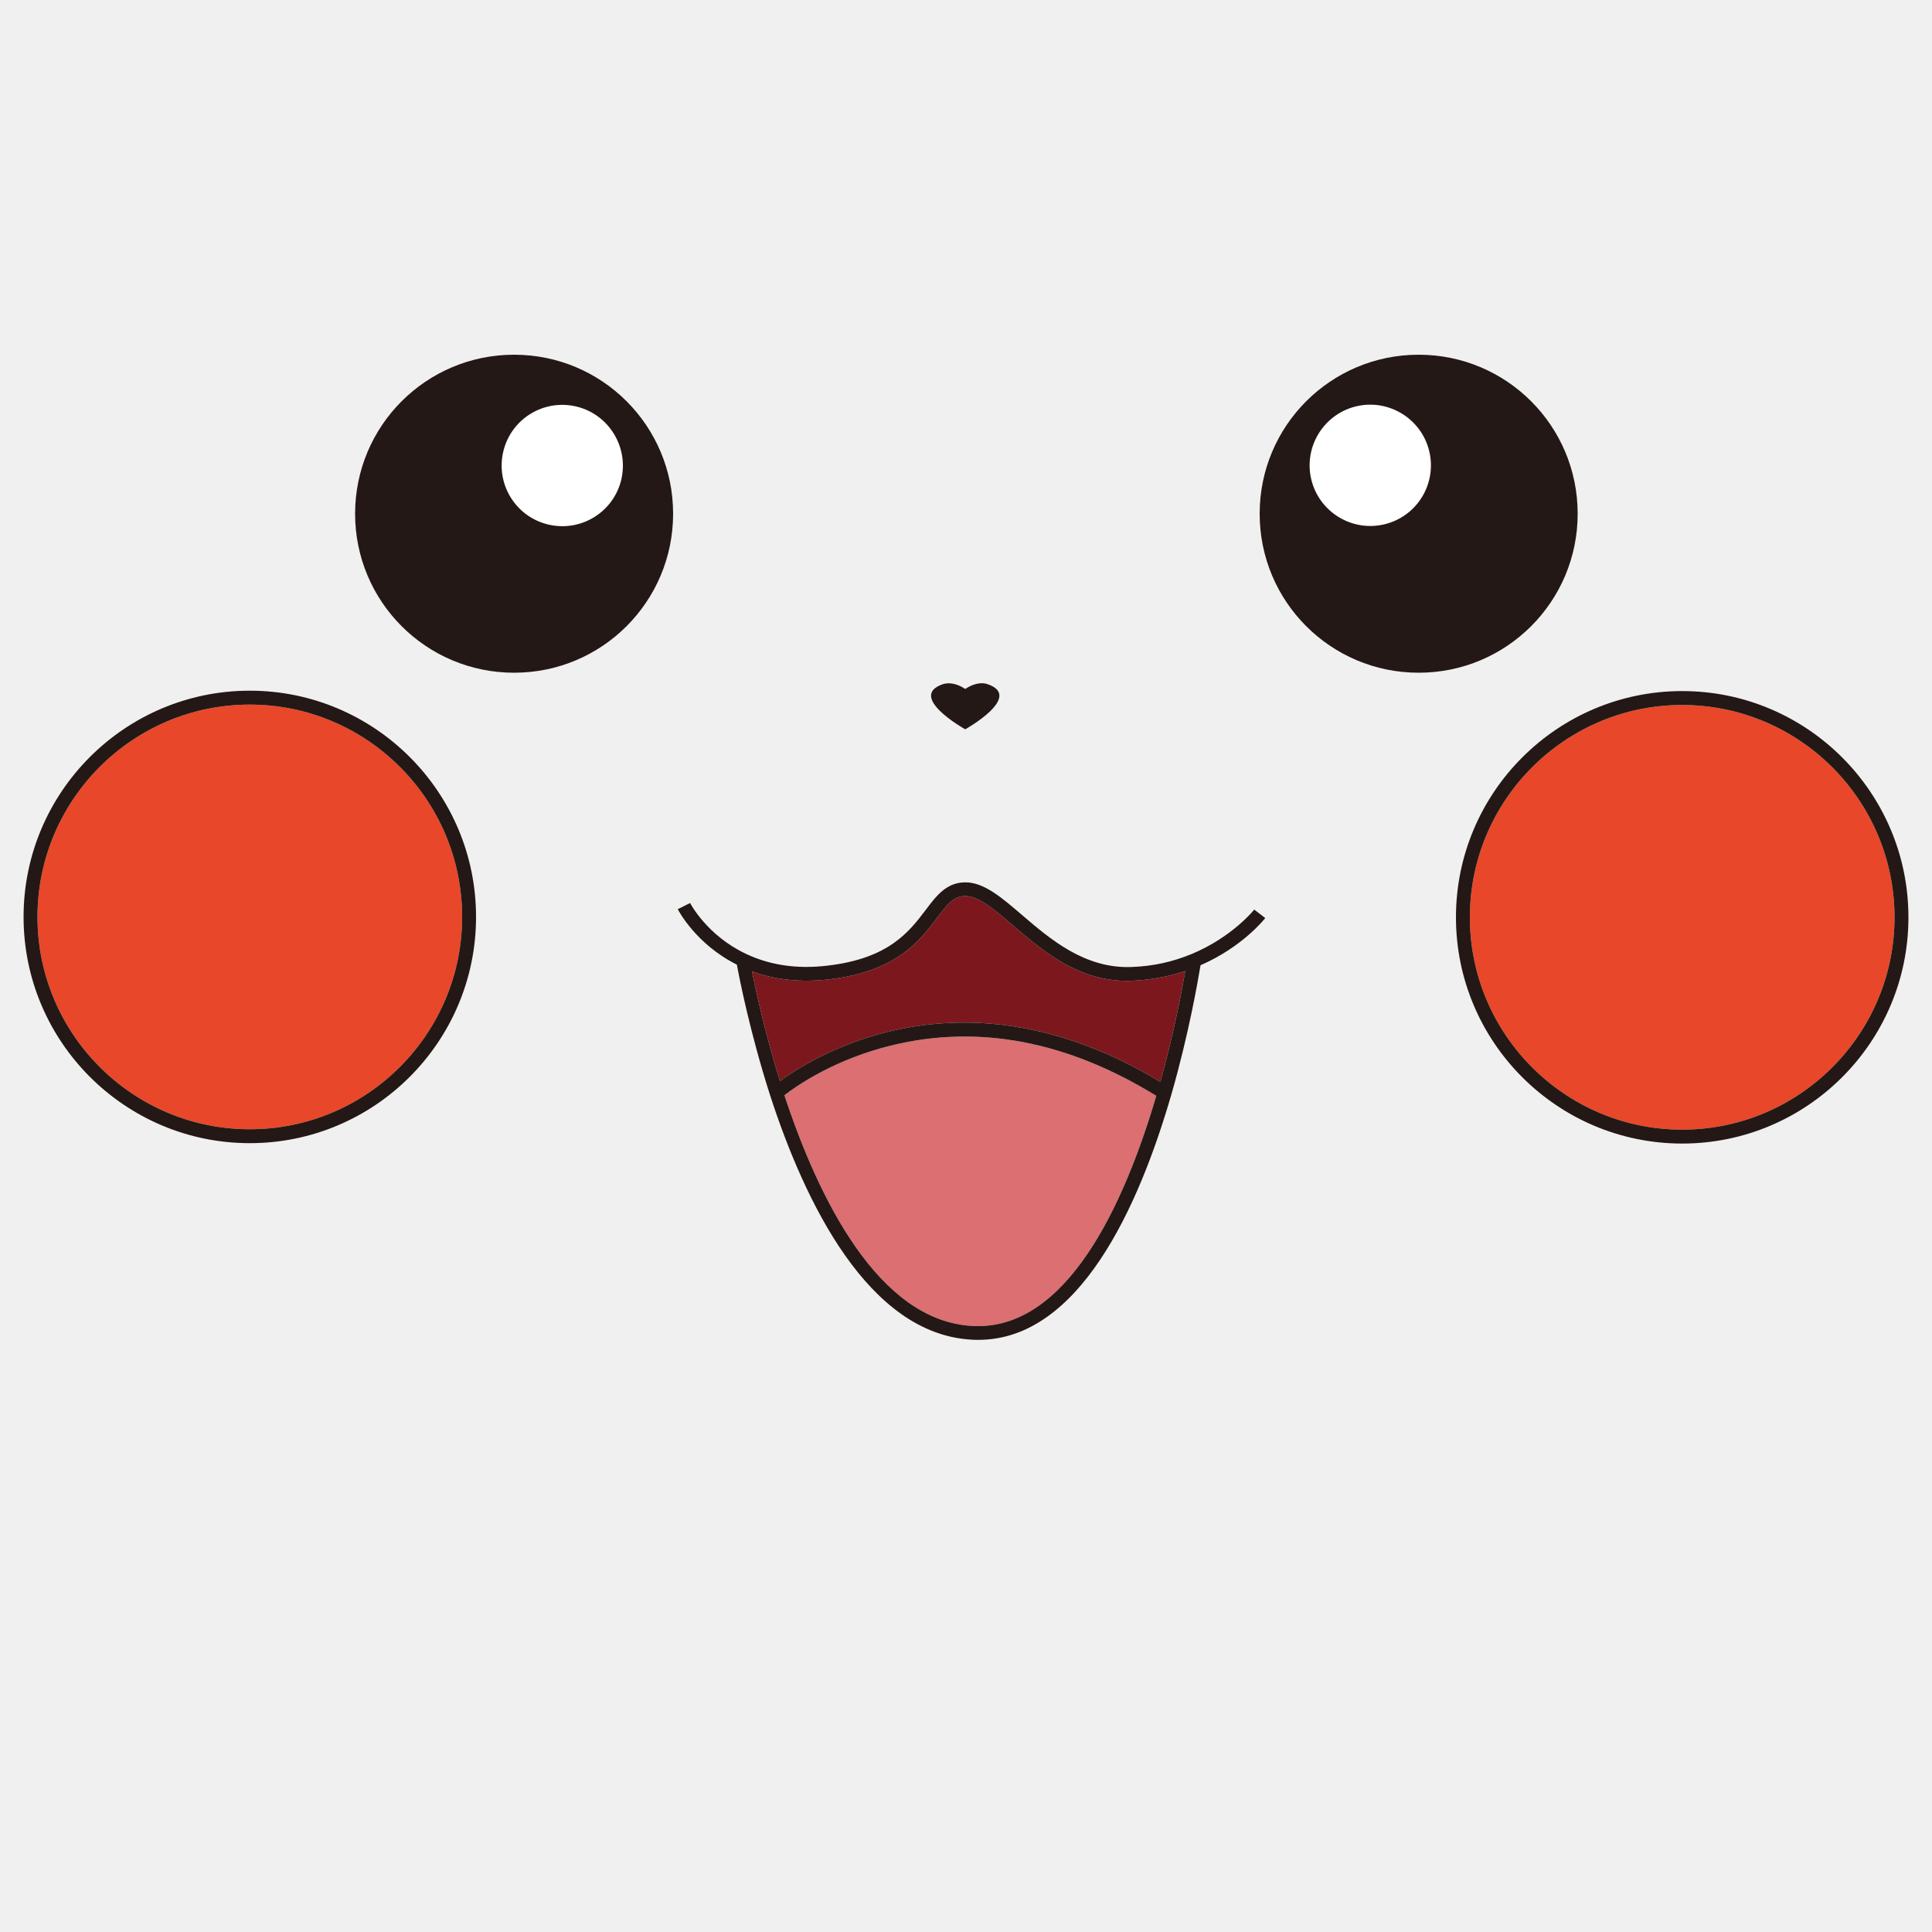
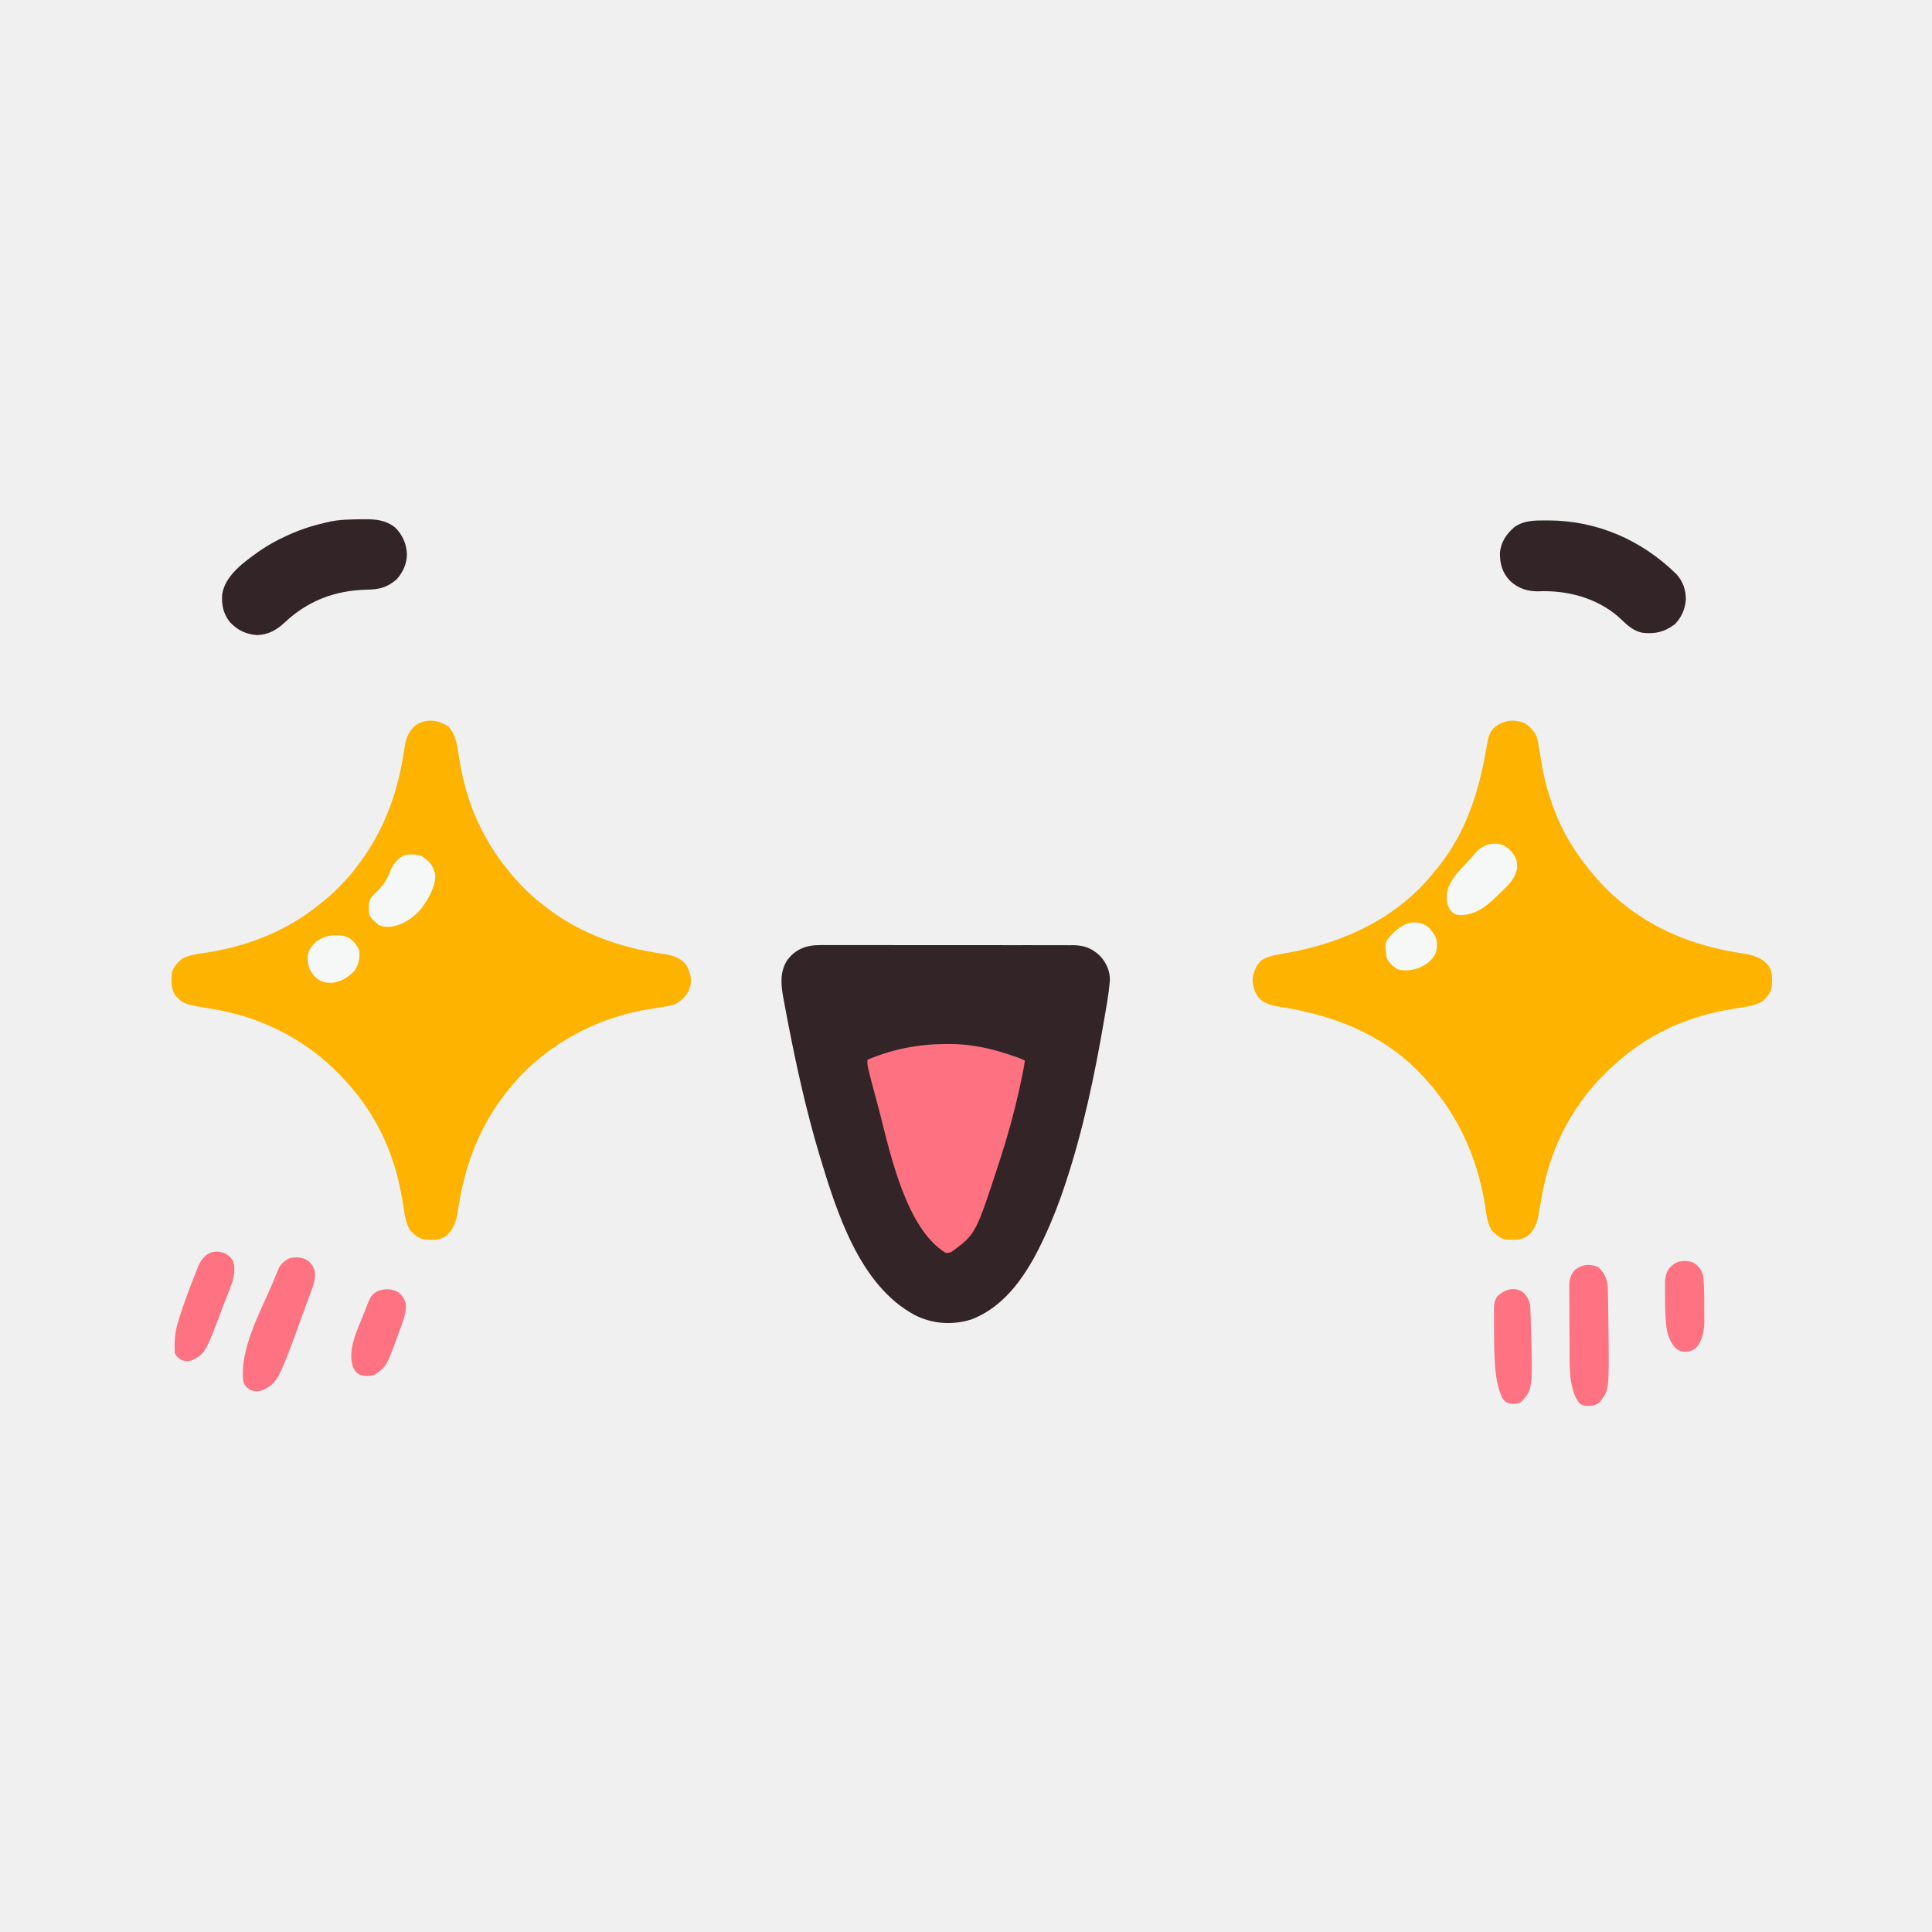
- <svg xmlns="http://www.w3.org/2000/svg" version="1.1" id="图层_1" x="0px" y="0px" viewBox="0 0 1000 1000" style="enable-background:new 0 0 1000 1000;" xml:space="preserve">
-   <style type="text/css">
- 	.st0{fill:#DB6F71;}
- 	.st1{fill:#7C181D;}
- 	.st2{fill:#FFFFFF;}
- 	.st3{fill:#E84729;}
- 	.st4{fill:#231815;}
- </style>
-   <path class="st0" d="M503.1,686.3c-48.4-2.7-79.4-65.8-97.1-119.4c6.2-4.8,25.9-18.6,55.5-25.8c45-11,91-2.2,137,26.1  C581.8,623.8,551.9,689.2,503.1,686.3z" />
-   <path class="st1" d="M600.6,560c-25.2-15.3-50.9-24.9-76.4-28.8c-21.7-3.3-43.4-2.3-64.4,2.8c-28.1,6.9-47.8,19.5-56.1,25.6  c-7.7-24.8-12.4-46.5-14.5-56.8c12.1,4.4,25.5,5.8,40,4.1c34.8-4,46.9-20,55.7-31.7c5.6-7.5,8.9-11.4,14.8-11.4  c6.9,0,15.1,7,24.6,15.2c15,12.8,33.4,28.7,59.2,28.7c0.9,0,1.9,0,2.8-0.1c9.3-0.4,18.4-2.1,27.2-5  C611.7,512.8,607.6,534.8,600.6,560z" />
-   <ellipse transform="matrix(0.2298 -0.9732 0.9732 0.2298 -10.5714 468.7469)" class="st2" cx="290.9" cy="241.1" rx="31.4" ry="31.4" />
-   <ellipse transform="matrix(0.9732 -0.2298 0.2298 0.9732 -36.3807 169.4288)" class="st2" cx="709.2" cy="240.9" rx="31.4" ry="31.4" />
-   <path class="st3" d="M129.3,364.7c-60.6,0-109.9,49.3-109.9,109.9s49.3,109.9,109.9,109.9s109.9-49.3,109.9-109.9  S189.9,364.7,129.3,364.7z" />
-   <path class="st3" d="M870.7,364.9c-60.6,0-109.9,49.3-109.9,109.9s49.3,109.9,109.9,109.9s109.9-49.3,109.9-109.9  S931.3,364.9,870.7,364.9z" />
-   <path class="st4" d="M654.9,475.2l-5.7-4.4c-0.1,0.1-11.3,14.2-32.4,23c-10,4.1-20,6.3-30.8,6.7c-24.4,1.1-42.4-14.4-57-26.9  c-10.6-9.1-19.7-16.9-29.3-16.9c-9.8,0-15,6.9-20.5,14.2c-8.5,11.2-19,25.2-50.8,28.9c-15.7,1.9-29.9-0.2-42.3-6.1  c-20.2-9.5-28.8-26.1-28.9-26.3l-6.4,3.2c0.4,0.7,9.3,18,30.6,28.7c1.3,7.1,6.8,35.1,17.1,67.3c18.2,56.2,51.1,123.8,104.3,126.8  c1.2,0.1,2.4,0.1,3.6,0.1c52.1,0,83-68.7,99.9-127c9.1-31.6,13.8-59.2,15.1-66.9C643,490.2,654.4,475.8,654.9,475.2z M503.1,686.3  c-48.4-2.7-79.4-65.8-97.1-119.4c6.2-4.8,25.9-18.6,55.5-25.8c45-11,91-2.2,137,26.1C581.8,623.8,551.9,689.2,503.1,686.3z   M600.6,560c-25.2-15.3-50.9-24.9-76.4-28.8c-21.7-3.3-43.4-2.3-64.4,2.8c-28.1,6.9-47.8,19.5-56.1,25.6  c-7.7-24.8-12.4-46.5-14.5-56.8c12.1,4.4,25.5,5.8,40,4.1c34.8-4,46.9-20,55.7-31.7c5.6-7.5,8.9-11.4,14.8-11.4  c6.9,0,15.1,7,24.6,15.2c15,12.8,33.4,28.7,59.2,28.7c0.9,0,1.9,0,2.8-0.1c9.3-0.4,18.4-2.1,27.2-5  C611.7,512.9,607.6,534.8,600.6,560z M266.1,183.6c-45.5,0-82.3,36.8-82.3,82.3s36.8,82.3,82.3,82.3s82.3-36.8,82.3-82.3  S311.6,183.6,266.1,183.6z M321.6,248.2c-4,16.9-20.9,27.3-37.8,23.3s-27.3-20.9-23.3-37.8c4-16.9,20.9-27.3,37.8-23.3  C315.1,214.4,325.5,231.3,321.6,248.2z M734.3,183.6c-45.5,0-82.3,36.8-82.3,82.3s36.8,82.3,82.3,82.3s82.3-36.8,82.3-82.3  S779.8,183.6,734.3,183.6z M716.5,271.4c-16.9,4-33.8-6.5-37.8-23.3c-4-16.9,6.5-33.8,23.3-37.8c16.9-4,33.8,6.5,37.8,23.3  C743.8,250.5,733.4,267.4,716.5,271.4z M129.3,591.7c-64.6,0-117.1-52.5-117.1-117.1s52.5-117.1,117.1-117.1S246.4,410,246.4,474.6  S193.9,591.7,129.3,591.7z M129.3,364.7c-60.6,0-109.9,49.3-109.9,109.9s49.3,109.9,109.9,109.9s109.9-49.3,109.9-109.9  S189.9,364.7,129.3,364.7z M870.7,591.9c-64.6,0-117.1-52.5-117.1-117.1s52.5-117.1,117.1-117.1s117.1,52.5,117.1,117.1  S935.3,591.9,870.7,591.9z M870.7,364.9c-60.6,0-109.9,49.3-109.9,109.9s49.3,109.9,109.9,109.9s109.9-49.3,109.9-109.9  S931.3,364.9,870.7,364.9z M511.1,354.1c-2.8-1-7-0.5-11.5,2.5c-4.5-3-8.6-3.4-11.5-2.5c-18.9,6.4,11.5,23.4,11.5,23.4  S530,360.5,511.1,354.1z" />
+ <svg xmlns="http://www.w3.org/2000/svg" width="2000" height="2000">
+   <path fill="#FEB301" d="M1579 749c6.576 4.365 11.39 10.185 13.001 18.026q.374 2.205.71 4.415l.404 2.414q.424 2.54.834 5.084c.718 4.422 1.49 8.836 2.266 13.249l.46 2.615A218 218 0 0 0 1604 824l.845 2.643c6.61 20.31 15.864 39.855 28.155 57.357l2.05 2.934c13.295 18.611 28.808 36.062 46.95 50.066l1.623 1.264c35.346 27.375 75.488 41.895 119.309 48.557 11.32 1.763 20.681 3.83 28.068 13.179 4.289 6.64 3.711 14.33 3 22-1.436 6.302-4.747 10.268-9.512 14.492-8.223 4.983-18.206 5.784-27.522 7.325-15.735 2.627-30.904 5.82-45.966 11.183l-2.214.76c-30.684 10.56-58.25 27.957-81.786 50.24l-1.889 1.786c-10.488 10-19.734 20.39-28.111 32.214l-1.33 1.848c-12.129 16.975-21.667 35.524-28.67 55.152l-.917 2.51c-6.52 18.095-9.767 36.838-12.981 55.744-1.807 10.529-3.726 17.18-11.907 24.3-7.004 4.612-15.134 4.114-23.195 3.446-6.092-1.434-10.002-5.6-14.238-10-4.351-7.41-5.124-16.67-6.446-25.044-8.225-52.069-29.776-97.914-66.316-135.956l-2.594-2.719c-38.44-39.412-89.952-58.845-143.328-67.047-8.742-1.383-16.734-3.158-22.723-10.156-4.282-6.368-6.254-13.398-5.355-21.078 1.347-6.452 4.09-12.496 9-17 5.516-3.493 11.062-4.887 17.438-5.937l5.585-1.004 2.949-.52c59.954-10.663 115.767-36.68 154.028-85.539q1.477-1.815 2.957-3.629c28.239-35.154 41.35-75.818 49.16-119.594l.523-2.881q.466-2.598.892-5.202c1.207-6.83 3.253-13.812 9.156-18.006 9.559-6.521 19.711-7.383 30.312-2.688M463.938 751.875c8.786 9.052 9.472 21.967 11.509 33.934 2.349 13.674 5.146 27.008 9.553 40.191l.8 2.408c9 26.647 22.407 50.82 40.2 72.592l1.563 1.914C537.351 914.796 547.851 925.49 560 935l2.984 2.395c36.114 28.712 78.53 43.698 123.86 50.086 8.098 1.226 16.288 3.489 22.156 9.519 4.588 6.934 7.025 13.562 6 22-2.469 9.566-6.462 14.704-14.788 19.848-3.474 1.81-6.904 2.4-10.751 2.96l-2.41.4a619 619 0 0 1-5.066.817c-4.406.696-8.8 1.458-13.196 2.221l-2.604.45c-9.94 1.745-19.59 4.183-29.185 7.304l-2.333.747C591.903 1067.724 551.425 1095.084 524 1131l-1.251 1.61c-27.383 35.348-41.907 75.494-48.57 119.322-1.763 11.32-3.83 20.681-13.179 28.068-6.64 4.289-14.33 3.711-22 3-6.302-1.436-10.268-4.747-14.492-9.512-4.983-8.223-5.784-18.206-7.325-27.522-2.627-15.735-5.82-30.904-11.183-45.966l-.76-2.214c-10.56-30.684-27.957-58.25-50.24-81.786l-1.786-1.889c-9.998-10.487-20.386-19.742-32.214-28.111l-1.88-1.345c-16.14-11.46-33.628-20.636-52.12-27.655l-2.16-.823c-19.453-7.262-40.042-11.165-60.502-14.353-8.268-1.36-15.622-3.038-21.213-9.699l-1.68-1.93c-4.611-7.004-4.113-15.134-3.445-23.195 1.434-6.092 5.6-10.002 10-14.238 8.41-4.94 19.326-5.56 28.813-7.074C258.67 978.678 297.937 963.005 331 936l1.55-1.243C347.05 923.115 360.006 910 371 895l1.287-1.725c24.3-32.598 38.33-69.695 44.947-109.65l.642-3.807q.609-3.66 1.162-7.33c1.526-9.313 4.45-16.243 11.942-22.234 10.763-6.683 22.627-4.973 32.957 1.621" />
+   <path fill="#322427" d="m849.113 978.372 3.51-.022c3.848-.017 7.695 0 11.543.019 2.772-.002 5.544-.012 8.316-.022 6.728-.018 13.456-.01 20.184.008a5155 5155 0 0 0 18.777.013l4.759-.003c14.003-.008 28.006.008 42.01.038q20.354.044 40.707.02a19174 19174 0 0 1 51.492.006q8.191.007 16.382-.005 9.99-.011 19.979.024 5.09.02 10.181.008c3.687-.009 7.374.007 11.061.03l3.215-.026c11.193.124 19.594 3.379 27.61 11.192 6.577 7.147 10.256 15.492 10.119 25.375a276 276 0 0 1-2.856 22.286l-.577 3.474q-.939 5.609-1.9 11.213l-.67 3.928c-9.744 57.047-21.702 114.08-39.955 169.072l-.681 2.056c-6.122 18.411-13.052 36.377-21.319 53.944l-1.359 2.9c-15.936 33.716-37.79 68.007-74.008 81.944-19.544 6.22-40.621 4.769-58.825-4.595-57.375-30.842-80.95-107.488-98.565-165.754C834.95 1150.952 824.824 1105.617 816 1060l-.56-2.894a2017 2017 0 0 1-3.1-16.404q-.457-2.468-.922-4.935c-2.726-14.528-4.88-28.365 3.332-41.517 8.454-11.712 20.146-16.037 34.363-15.878" />
+   <path fill="#FD7180" d="m979.25 1080.75 2.193-.017c9.699-.054 18.973.61 28.557 2.267l2.413.397c13.91 2.348 26.93 6.292 40.208 10.982l2.264.799c2.114.821 4.104 1.775 6.115 2.822-1.496 9.87-3.568 19.577-5.75 29.313l-.539 2.408c-5.18 23.117-11.414 45.733-18.711 68.279l-1.172 3.635c-24.683 75.89-24.683 75.89-49.828 94.365-2.941.992-2.941.992-6 1-40.538-24.527-57.394-102.19-68.145-144.666a878 878 0 0 0-2.914-11.006c-10.233-37.885-10.233-37.885-9.941-44.328 26.651-11.126 52.524-16.106 81.25-16.25" />
+   <path fill="#322427" d="m374.5 537.563 2.37-.038c11.99-.157 22.69.871 32.349 8.71 7.475 7.41 11.657 17.016 12.031 27.452-.136 10.134-3.987 18.34-10.5 25.938-10.257 8.859-18.333 10.588-31.625 10.813-32.86.923-60.694 11.591-84.657 34.183-8.104 7.613-16.696 12.326-28.093 12.817-11.307-.642-20.475-5.03-28.187-13.25-7.12-8.623-8.984-18.235-8.188-29.188 3.529-20.067 23.093-33.534 38.66-44.629 8.684-6.053 17.726-10.967 27.34-15.371l2.202-1.023c12.57-5.783 25.328-9.851 38.798-12.977l2.243-.543c11.616-2.71 23.389-2.789 35.257-2.894M1600.5 538.75l2.246-.002c50.431.073 96.593 20.26 132.418 55.373 6.944 7.343 10.174 16.626 9.984 26.711-.649 9.481-4.485 18.32-11.148 25.168-10.656 8.266-20.728 10.53-34 9-8.895-1.962-14.727-7.068-21.082-13.23-21.894-21.13-52.6-30.233-82.418-29.77l-2.966.11c-11.945.323-21.725-2.719-30.507-10.962-7.857-8.374-10.4-17.421-10.312-28.687.913-11.088 6.531-19.512 14.777-26.629 9.935-7.258 21.24-7.072 33.008-7.082" />
+   <path fill="#FE7281" d="M318.242 1304.66c4.094 3.12 6.928 7.238 7.758 12.34.39 6.48-.777 11.252-3.055 17.29l-.958 2.63a928 928 0 0 1-1.997 5.419 916 916 0 0 0-2.764 7.547c-29.205 80.436-29.205 80.436-44.601 88.989-5.325 1.652-9.367 2.025-14.375-.562-3.366-2.395-4.523-3.64-6.25-7.313-4.655-34.444 18.32-73.994 31.16-104.964.838-2.03 1.665-4.064 2.493-6.099l1.57-3.789c.45-1.099.902-2.198 1.367-3.33 2.516-5.028 6.03-7.403 10.723-10.193 6.683-1.554 12.889-1.4 18.93 2.035M1654.5 1311.688c7.026 6.499 9.494 12.959 9.937 22.463.134 4.158.199 8.315.25 12.474l.097 5.458c.08 4.709.138 9.417.187 14.125q.043 4.076.095 8.151c.765 64.877.765 64.877-9.129 77.079-4.524 3.946-8.415 3.982-14.21 3.89-3.16-.38-5.281-1.29-7.524-3.61-8.57-12.243-9.332-30.51-9.38-45.058l-.02-2.684c-.02-2.9-.031-5.8-.041-8.699l-.013-3.02q-.03-7.902-.044-15.803c-.011-5.426-.046-10.852-.085-16.277-.027-4.19-.035-8.378-.038-12.568q-.008-3-.035-6a750 750 0 0 1-.017-8.398l-.039-2.477c.058-6.418 1.732-11.92 6.325-16.574l1.746-1.098 1.754-1.152c6.044-3.267 14.115-3.149 20.184-.223M233.313 1297.688c4.288 2.472 6.788 4.82 8.507 9.585 3.346 13.113-4.48 27.754-9.07 39.977l-.871 2.331c-19.316 51.602-19.316 51.602-33.402 58.689-3.644 1.074-6.896.835-10.477-.27-2.958-1.823-5.42-3.84-7-7-.77-12.24.206-23.314 4-35l.978-3.037c4.664-14.314 9.848-28.408 15.397-42.4l.765-1.946a869 869 0 0 1 2.196-5.488l1.267-3.154c2.8-5.961 5.655-9.676 11.397-12.975 5.574-1.858 10.943-1.806 16.313.688M1574.813 1336.5c4.995 3.307 8.004 8.72 9.187 14.5.148 2.001.248 4.006.316 6.012l.128 3.687.119 3.988.062 2.05c2.12 71.242 2.12 71.242-9.625 84.263-3.57 2.677-7.718 2.504-12 2-4.275-1.315-5.667-2.49-8.125-6.25-4.25-9.847-6.11-19.878-6.973-30.492l-.256-3.134c-.873-11.694-.983-23.381-.962-35.103.004-3.706-.02-7.41-.045-11.115q-.004-3.566-.002-7.133l-.028-3.323c.034-5.55.165-9.707 3.391-14.45 6.854-6.556 15.7-10.006 24.813-5.5" />
+   <path fill="#F6F8F7" d="M1557.375 875.5c5.915 3.522 10.507 8.958 12.625 15.5.371 2.543.371 2.543.438 5.188l.12 2.605c-1.731 9.942-8.143 16.51-15.183 23.27l-2.714 2.65c-12.252 11.866-23.54 22.776-41.49 22.557-4.202-.358-6.219-1.242-9.171-4.27-4.383-5.877-4.894-11.867-4-19 2.391-13.765 14.909-24.935 24.012-34.82 1.951-2.14 3.812-4.338 5.676-6.555 7.449-8.555 18.874-11.947 29.687-7.125M436.375 886.125 439 888l1.766 1.219c5.542 4.192 8.182 9.059 9.683 15.797 1.038 12.084-7.354 26.38-14.441 35.566-8.218 9.753-19.27 17.246-32.156 18.797-4.653.178-7.97.03-12.227-1.942-9.29-8.625-9.29-8.625-9.863-15.144-.152-6.361-.224-10.396 4.238-15.293q2.154-2.096 4.313-4.187c6.2-6.078 10.717-12.83 13.687-21 2.518-6.74 7.335-12.87 13.848-16.192 6.009-1.734 12.638-1.46 18.527.504" />
+   <path fill="#FE7281" d="M412.242 1337.656c3.892 2.976 6.225 6.746 7.758 11.344.83 7.199-.999 13.268-3.375 20l-1.078 3.122A771 771 0 0 1 412 1382l-1.231 3.374C399.923 1414.68 399.923 1414.68 388 1423c-4.876 1.625-10.166 1.92-15.105.316-4.353-2.236-6.208-4.816-7.895-9.316-5.034-17.418 4.603-36.649 10.96-52.579a557 557 0 0 0 1.794-4.56c6.436-16.473 6.436-16.473 14.246-20.861 6.86-2.112 13.954-1.908 20.242 1.656M1752.203 1306.719c5.62 3.03 8.806 7.345 10.797 13.281 1.376 11.115 1.215 22.507 1.24 33.693.01 2.634.041 5.268.072 7.903.075 11.835-.118 23.967-8.312 33.404-3.29 2.84-6.72 4.23-11.062 4.438-4.953-.55-8.061-1.442-11.536-5.137-5.574-6.972-7.778-14.287-8.57-23.04l-.24-2.478c-.759-8.474-.93-16.936-.908-25.44a701 701 0 0 0-.045-7.704q-.004-2.498-.002-4.994l-.028-2.28c.053-6.178 1.213-11.805 5.329-16.642l2.062-1.66 2.063-1.715c5.18-3.604 13.273-3.543 19.14-1.63" />
+   <path fill="#F6F8F7" d="M360.688 970.563c5.164 3.272 9.846 8.426 11.312 14.437.638 7.654-.854 13.9-5.25 20.25-6.937 6.937-14.809 11.885-24.812 12.25-6.646-.27-11.074-1.783-15.91-6.371-6.29-6.832-7.603-12.341-7.477-21.606.83-6.51 4.26-10.334 8.762-14.836L330 973l1.715-1.121c7.951-4.41 20.64-5.032 28.973-1.317M1476.734 958.371c3.63 2.61 6.014 5.802 8.266 9.629l1.133 1.887c2.053 5.002 1.623 11.275.25 16.43-3.46 7.824-9.902 12.324-17.57 15.62-7.157 2.51-14.582 3.671-21.973 1.399-5.313-2.686-9.963-7.705-11.84-13.336-1.262-14.192-1.262-14.192 3.258-20.129 10.916-11.724 22.837-20.131 38.476-11.5" />
</svg>
